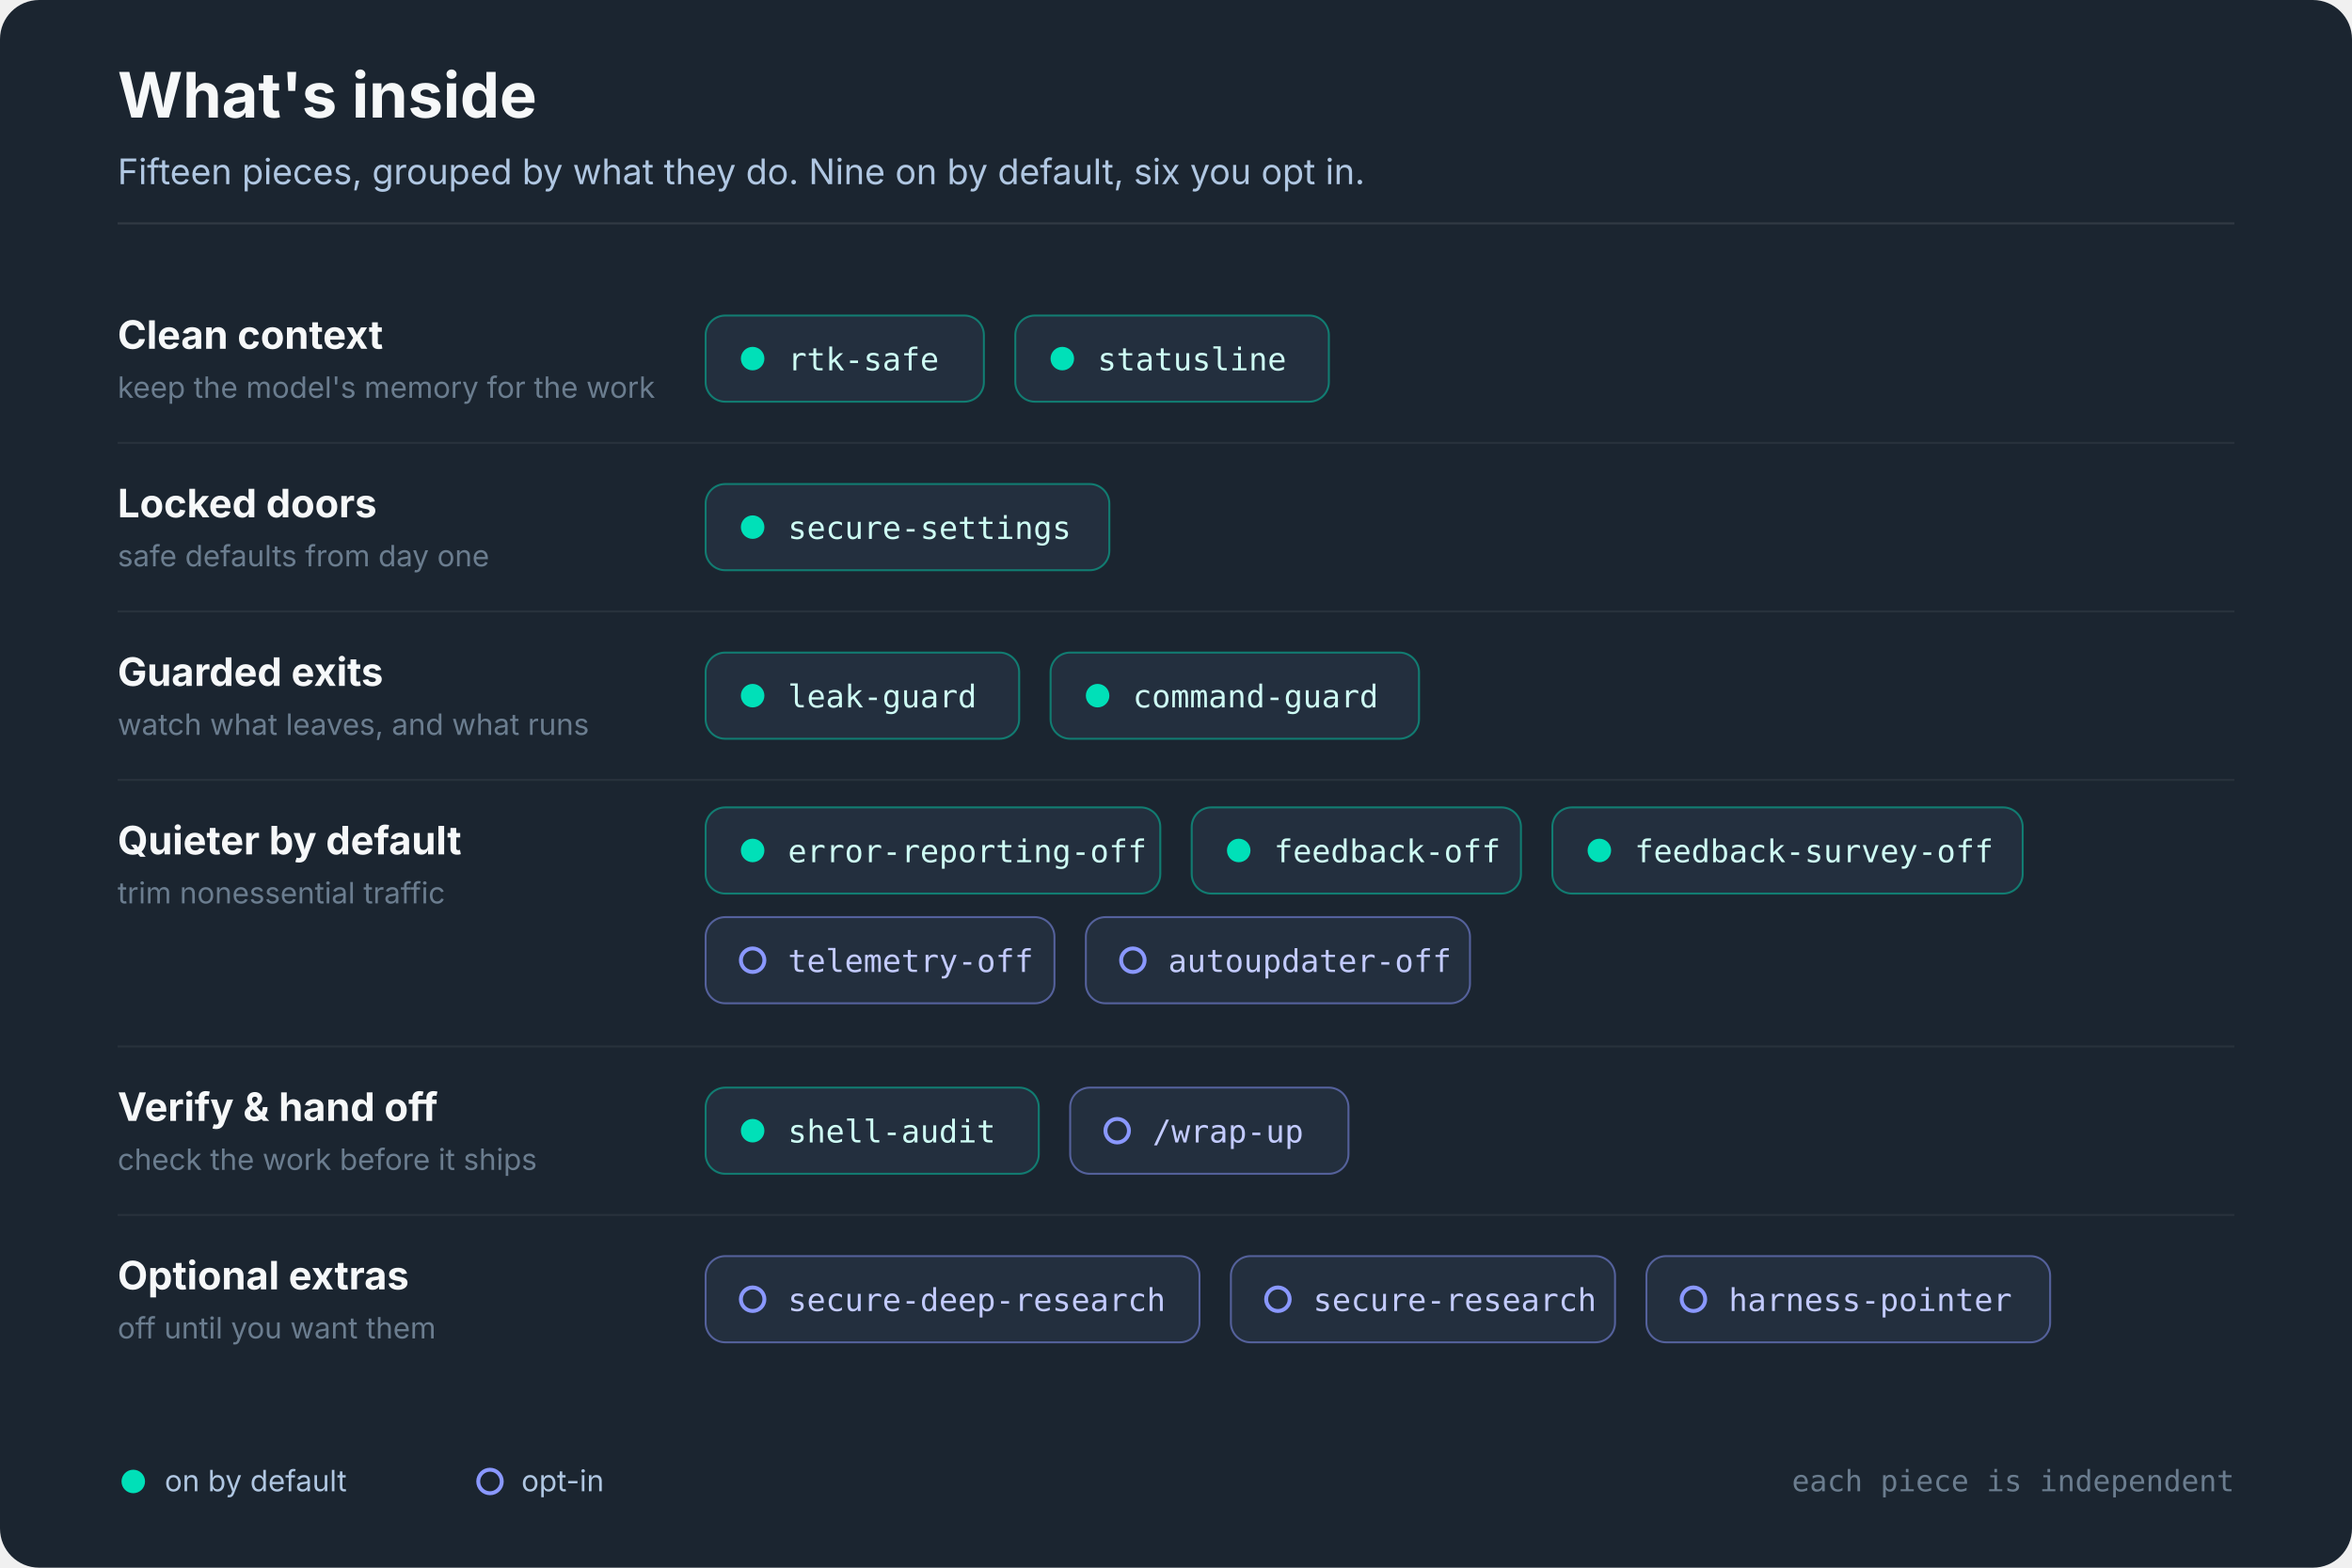
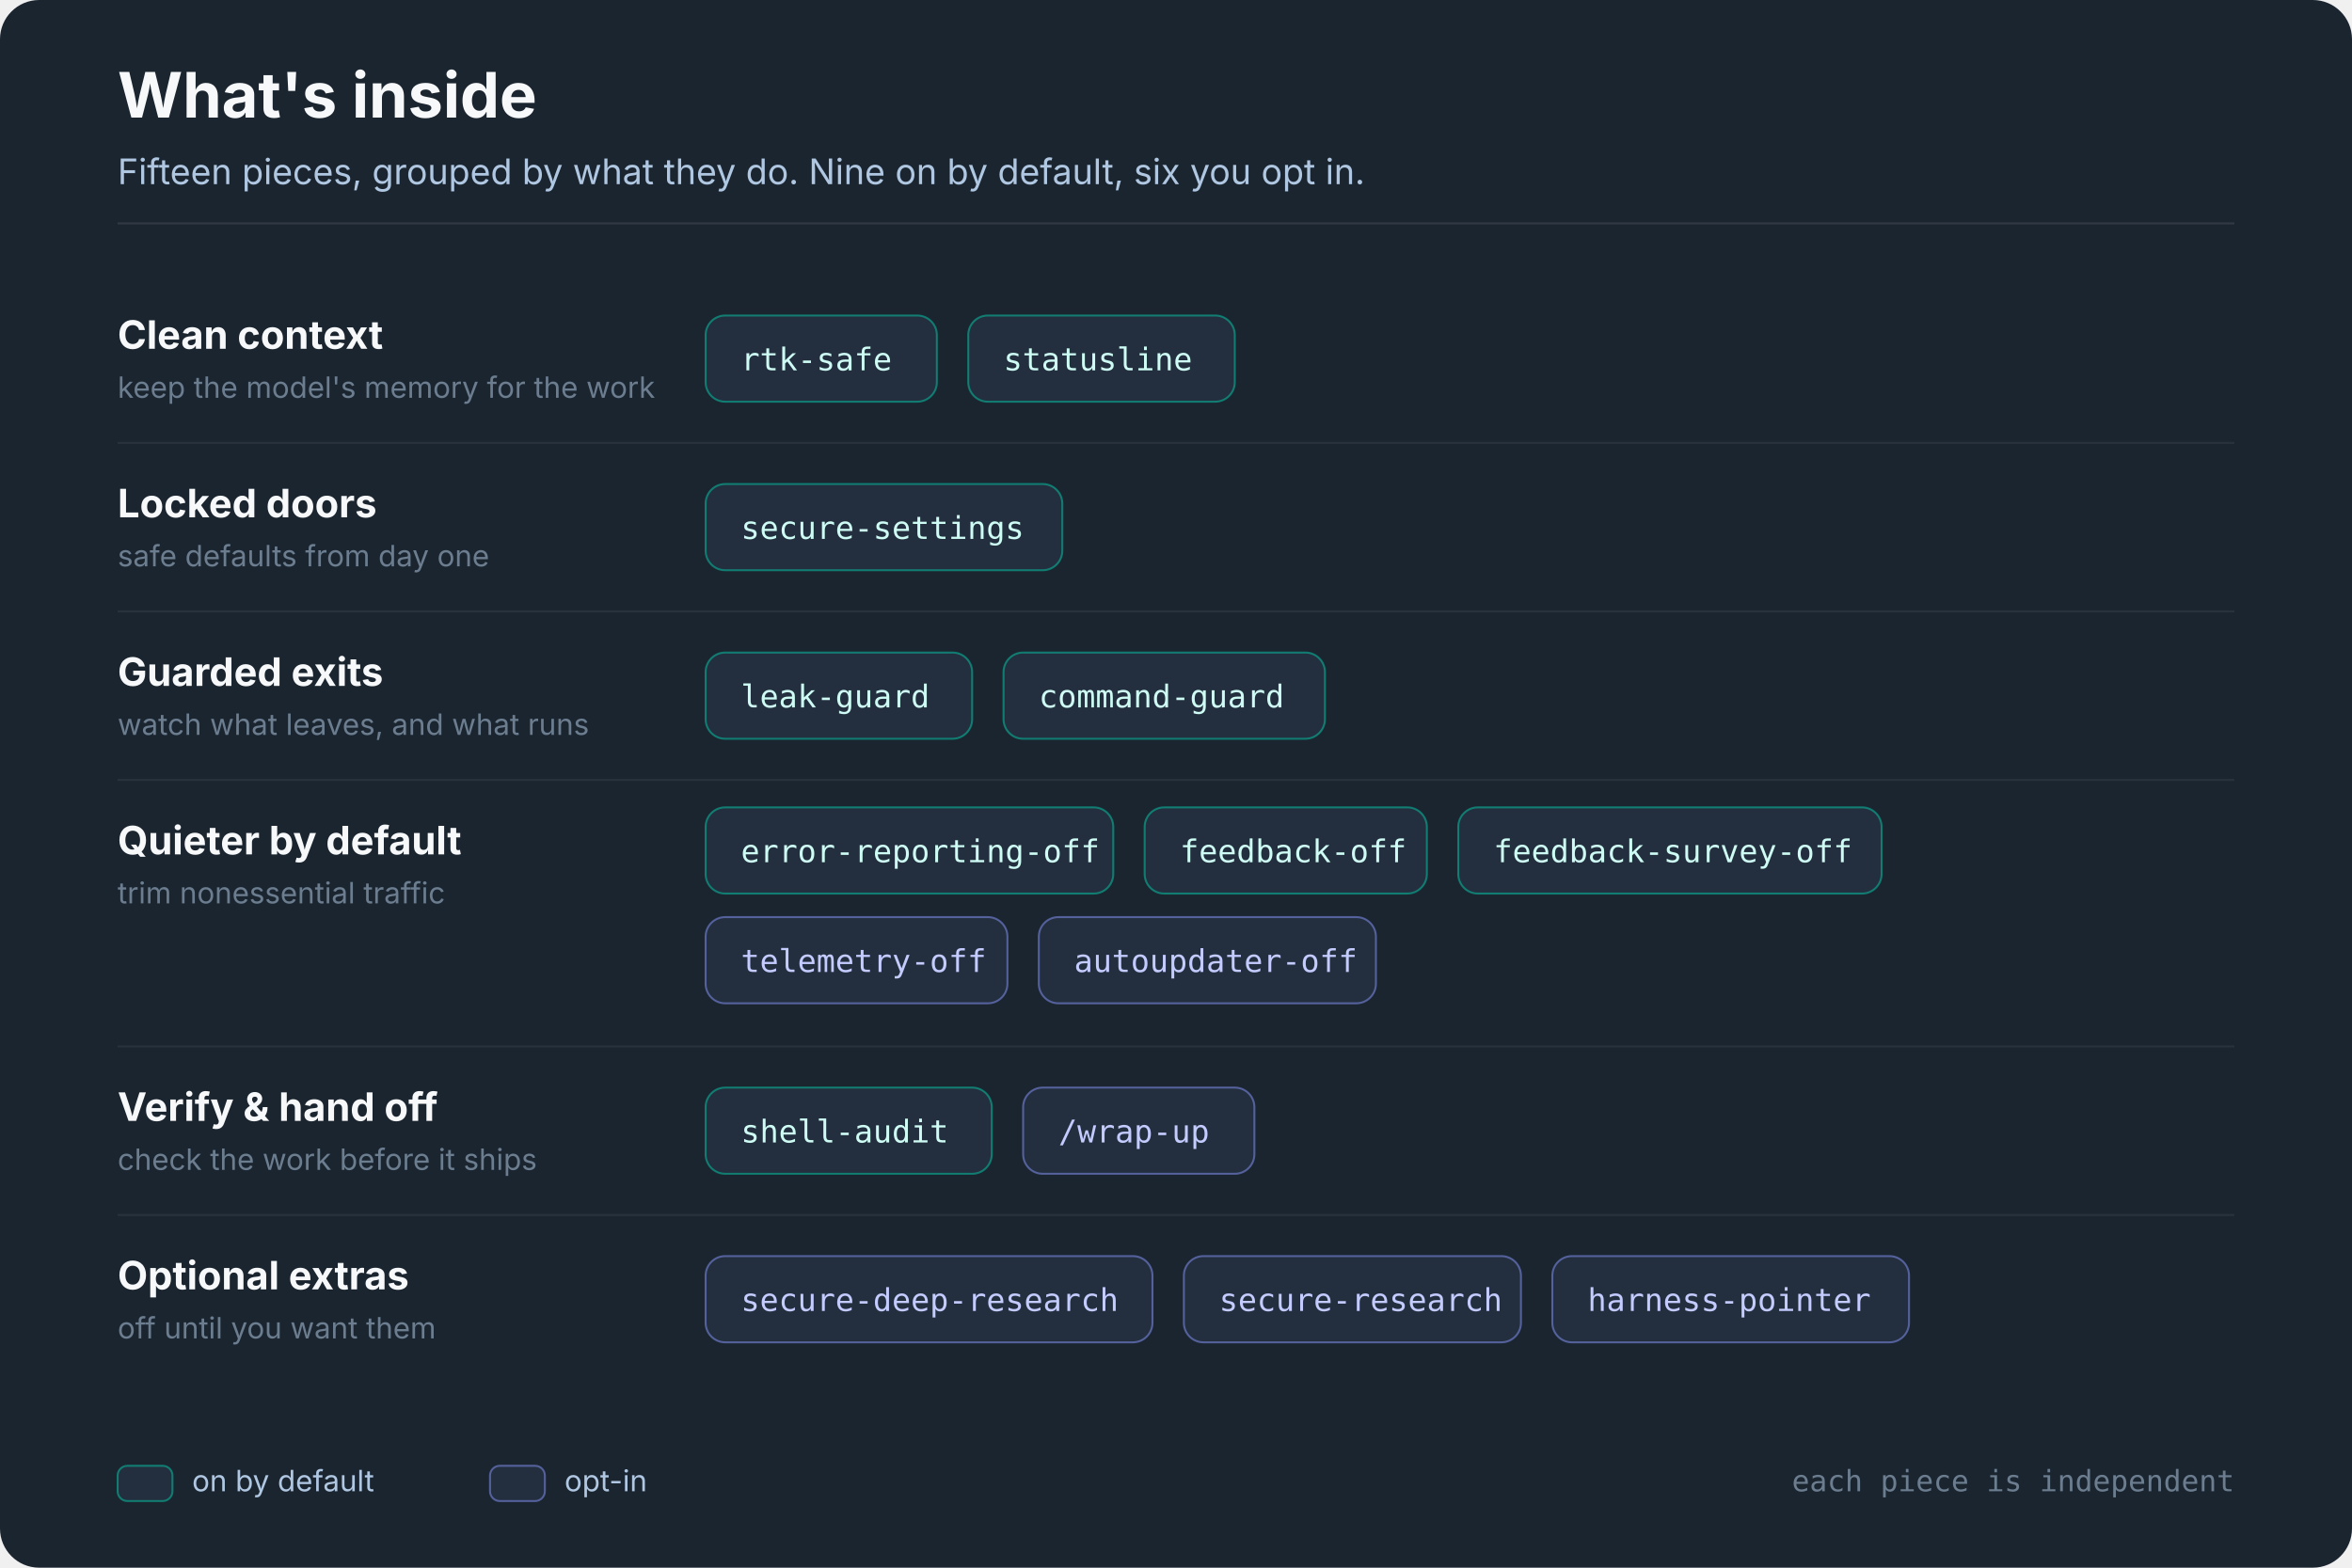
<svg xmlns="http://www.w3.org/2000/svg" viewBox="0 0 1200 800" font-family="system-ui, -apple-system, 'Segoe UI', sans-serif">
  <rect width="1200" height="800" rx="20" fill="#1B2530" />
  <text x="60" y="60" font-size="32" font-weight="700" fill="#F6F8F9">What's inside</text>
  <text x="60" y="94" font-size="18" fill="#B0C7E2">Fifteen pieces, grouped by what they do. Nine on by default, six you opt in.</text>
  <line x1="60" y1="114" x2="1140" y2="114" stroke="#FFFFFF" stroke-opacity="0.10" />
  <g font-size="16">
    <g transform="translate(0,140)">
      <text x="60" y="38" font-size="20" font-weight="700" fill="#F6F8F9">Clean context</text>
      <text x="60" y="63" font-size="15" fill="#6B7D8F">keep the model's memory for the work</text>
      <g transform="translate(360,21)">
-         <rect width="142" height="44" rx="10" fill="#232F3E" stroke="#00E0B8" stroke-opacity="0.45" />
-         <circle cx="24" cy="22" r="6" fill="#00E0B8" />
-         <text x="42" y="28" font-family="ui-monospace,'Geist Mono',monospace" fill="#CEFCF4">rtk-safe</text>
+         <rect width="118" height="44" rx="10" fill="#232F3E" stroke="#00E0B8" stroke-opacity="0.45" />
+         <text x="18" y="28" font-family="ui-monospace,'Geist Mono',monospace" fill="#CEFCF4">rtk-safe</text>
      </g>
-       <g transform="translate(518,21)">
-         <rect width="160" height="44" rx="10" fill="#232F3E" stroke="#00E0B8" stroke-opacity="0.45" />
-         <circle cx="24" cy="22" r="6" fill="#00E0B8" />
-         <text x="42" y="28" font-family="ui-monospace,'Geist Mono',monospace" fill="#CEFCF4">statusline</text>
+       <g transform="translate(494,21)">
+         <rect width="136" height="44" rx="10" fill="#232F3E" stroke="#00E0B8" stroke-opacity="0.45" />
+         <text x="18" y="28" font-family="ui-monospace,'Geist Mono',monospace" fill="#CEFCF4">statusline</text>
      </g>
    </g>
    <line x1="60" y1="226" x2="1140" y2="226" stroke="#FFFFFF" stroke-opacity="0.06" />
    <g transform="translate(0,226)">
      <text x="60" y="38" font-size="20" font-weight="700" fill="#F6F8F9">Locked doors</text>
      <text x="60" y="63" font-size="15" fill="#6B7D8F">safe defaults from day one</text>
      <g transform="translate(360,21)">
-         <rect width="206" height="44" rx="10" fill="#232F3E" stroke="#00E0B8" stroke-opacity="0.45" />
-         <circle cx="24" cy="22" r="6" fill="#00E0B8" />
-         <text x="42" y="28" font-family="ui-monospace,'Geist Mono',monospace" fill="#CEFCF4">secure-settings</text>
+         <rect width="182" height="44" rx="10" fill="#232F3E" stroke="#00E0B8" stroke-opacity="0.45" />
+         <text x="18" y="28" font-family="ui-monospace,'Geist Mono',monospace" fill="#CEFCF4">secure-settings</text>
      </g>
    </g>
    <line x1="60" y1="312" x2="1140" y2="312" stroke="#FFFFFF" stroke-opacity="0.06" />
    <g transform="translate(0,312)">
      <text x="60" y="38" font-size="20" font-weight="700" fill="#F6F8F9">Guarded exits</text>
      <text x="60" y="63" font-size="15" fill="#6B7D8F">watch what leaves, and what runs</text>
      <g transform="translate(360,21)">
-         <rect width="160" height="44" rx="10" fill="#232F3E" stroke="#00E0B8" stroke-opacity="0.45" />
-         <circle cx="24" cy="22" r="6" fill="#00E0B8" />
-         <text x="42" y="28" font-family="ui-monospace,'Geist Mono',monospace" fill="#CEFCF4">leak-guard</text>
+         <rect width="136" height="44" rx="10" fill="#232F3E" stroke="#00E0B8" stroke-opacity="0.45" />
+         <text x="18" y="28" font-family="ui-monospace,'Geist Mono',monospace" fill="#CEFCF4">leak-guard</text>
      </g>
-       <g transform="translate(536,21)">
-         <rect width="188" height="44" rx="10" fill="#232F3E" stroke="#00E0B8" stroke-opacity="0.45" />
-         <circle cx="24" cy="22" r="6" fill="#00E0B8" />
-         <text x="42" y="28" font-family="ui-monospace,'Geist Mono',monospace" fill="#CEFCF4">command-guard</text>
+       <g transform="translate(512,21)">
+         <rect width="164" height="44" rx="10" fill="#232F3E" stroke="#00E0B8" stroke-opacity="0.45" />
+         <text x="18" y="28" font-family="ui-monospace,'Geist Mono',monospace" fill="#CEFCF4">command-guard</text>
      </g>
    </g>
    <line x1="60" y1="398" x2="1140" y2="398" stroke="#FFFFFF" stroke-opacity="0.06" />
    <g transform="translate(0,398)">
      <text x="60" y="38" font-size="20" font-weight="700" fill="#F6F8F9">Quieter by default</text>
      <text x="60" y="63" font-size="15" fill="#6B7D8F">trim nonessential traffic</text>
      <g transform="translate(360,14)">
-         <rect width="232" height="44" rx="10" fill="#232F3E" stroke="#00E0B8" stroke-opacity="0.45" />
-         <circle cx="24" cy="22" r="6" fill="#00E0B8" />
-         <text x="42" y="28" font-family="ui-monospace,'Geist Mono',monospace" fill="#CEFCF4">error-reporting-off</text>
+         <rect width="208" height="44" rx="10" fill="#232F3E" stroke="#00E0B8" stroke-opacity="0.45" />
+         <text x="18" y="28" font-family="ui-monospace,'Geist Mono',monospace" fill="#CEFCF4">error-reporting-off</text>
      </g>
-       <g transform="translate(608,14)">
-         <rect width="168" height="44" rx="10" fill="#232F3E" stroke="#00E0B8" stroke-opacity="0.45" />
-         <circle cx="24" cy="22" r="6" fill="#00E0B8" />
-         <text x="42" y="28" font-family="ui-monospace,'Geist Mono',monospace" fill="#CEFCF4">feedback-off</text>
+       <g transform="translate(584,14)">
+         <rect width="144" height="44" rx="10" fill="#232F3E" stroke="#00E0B8" stroke-opacity="0.45" />
+         <text x="18" y="28" font-family="ui-monospace,'Geist Mono',monospace" fill="#CEFCF4">feedback-off</text>
      </g>
-       <g transform="translate(792,14)">
-         <rect width="240" height="44" rx="10" fill="#232F3E" stroke="#00E0B8" stroke-opacity="0.45" />
-         <circle cx="24" cy="22" r="6" fill="#00E0B8" />
-         <text x="42" y="28" font-family="ui-monospace,'Geist Mono',monospace" fill="#CEFCF4">feedback-survey-off</text>
+       <g transform="translate(744,14)">
+         <rect width="216" height="44" rx="10" fill="#232F3E" stroke="#00E0B8" stroke-opacity="0.45" />
+         <text x="18" y="28" font-family="ui-monospace,'Geist Mono',monospace" fill="#CEFCF4">feedback-survey-off</text>
      </g>
      <g transform="translate(360,70)">
-         <rect width="178" height="44" rx="10" fill="#232F3E" stroke="#8A98FF" stroke-opacity="0.5" />
-         <circle cx="24" cy="22" r="6" fill="none" stroke="#8A98FF" stroke-width="2" />
-         <text x="42" y="28" font-family="ui-monospace,'Geist Mono',monospace" fill="#C3CBFF">telemetry-off</text>
+         <rect width="154" height="44" rx="10" fill="#232F3E" stroke="#8A98FF" stroke-opacity="0.5" />
+         <text x="18" y="28" font-family="ui-monospace,'Geist Mono',monospace" fill="#C3CBFF">telemetry-off</text>
      </g>
-       <g transform="translate(554,70)">
-         <rect width="196" height="44" rx="10" fill="#232F3E" stroke="#8A98FF" stroke-opacity="0.5" />
-         <circle cx="24" cy="22" r="6" fill="none" stroke="#8A98FF" stroke-width="2" />
-         <text x="42" y="28" font-family="ui-monospace,'Geist Mono',monospace" fill="#C3CBFF">autoupdater-off</text>
+       <g transform="translate(530,70)">
+         <rect width="172" height="44" rx="10" fill="#232F3E" stroke="#8A98FF" stroke-opacity="0.5" />
+         <text x="18" y="28" font-family="ui-monospace,'Geist Mono',monospace" fill="#C3CBFF">autoupdater-off</text>
      </g>
    </g>
    <line x1="60" y1="534" x2="1140" y2="534" stroke="#FFFFFF" stroke-opacity="0.06" />
    <g transform="translate(0,534)">
      <text x="60" y="38" font-size="20" font-weight="700" fill="#F6F8F9">Verify &amp; hand off</text>
      <text x="60" y="63" font-size="15" fill="#6B7D8F">check the work before it ships</text>
      <g transform="translate(360,21)">
-         <rect width="170" height="44" rx="10" fill="#232F3E" stroke="#00E0B8" stroke-opacity="0.45" />
-         <circle cx="24" cy="22" r="6" fill="#00E0B8" />
-         <text x="42" y="28" font-family="ui-monospace,'Geist Mono',monospace" fill="#CEFCF4">shell-audit</text>
+         <rect width="146" height="44" rx="10" fill="#232F3E" stroke="#00E0B8" stroke-opacity="0.45" />
+         <text x="18" y="28" font-family="ui-monospace,'Geist Mono',monospace" fill="#CEFCF4">shell-audit</text>
      </g>
-       <g transform="translate(546,21)">
-         <rect width="142" height="44" rx="10" fill="#232F3E" stroke="#8A98FF" stroke-opacity="0.5" />
-         <circle cx="24" cy="22" r="6" fill="none" stroke="#8A98FF" stroke-width="2" />
-         <text x="42" y="28" font-family="ui-monospace,'Geist Mono',monospace" fill="#C3CBFF">/wrap-up</text>
+       <g transform="translate(522,21)">
+         <rect width="118" height="44" rx="10" fill="#232F3E" stroke="#8A98FF" stroke-opacity="0.5" />
+         <text x="18" y="28" font-family="ui-monospace,'Geist Mono',monospace" fill="#C3CBFF">/wrap-up</text>
      </g>
    </g>
    <line x1="60" y1="620" x2="1140" y2="620" stroke="#FFFFFF" stroke-opacity="0.06" />
    <g transform="translate(0,620)">
      <text x="60" y="38" font-size="20" font-weight="700" fill="#F6F8F9">Optional extras</text>
      <text x="60" y="63" font-size="15" fill="#6B7D8F">off until you want them</text>
      <g transform="translate(360,21)">
-         <rect width="252" height="44" rx="10" fill="#232F3E" stroke="#8A98FF" stroke-opacity="0.5" />
-         <circle cx="24" cy="22" r="6" fill="none" stroke="#8A98FF" stroke-width="2" />
-         <text x="42" y="28" font-family="ui-monospace,'Geist Mono',monospace" fill="#C3CBFF">secure-deep-research</text>
+         <rect width="228" height="44" rx="10" fill="#232F3E" stroke="#8A98FF" stroke-opacity="0.5" />
+         <text x="18" y="28" font-family="ui-monospace,'Geist Mono',monospace" fill="#C3CBFF">secure-deep-research</text>
      </g>
-       <g transform="translate(628,21)">
-         <rect width="196" height="44" rx="10" fill="#232F3E" stroke="#8A98FF" stroke-opacity="0.5" />
-         <circle cx="24" cy="22" r="6" fill="none" stroke="#8A98FF" stroke-width="2" />
-         <text x="42" y="28" font-family="ui-monospace,'Geist Mono',monospace" fill="#C3CBFF">secure-research</text>
+       <g transform="translate(604,21)">
+         <rect width="172" height="44" rx="10" fill="#232F3E" stroke="#8A98FF" stroke-opacity="0.5" />
+         <text x="18" y="28" font-family="ui-monospace,'Geist Mono',monospace" fill="#C3CBFF">secure-research</text>
      </g>
-       <g transform="translate(840,21)">
-         <rect width="206" height="44" rx="10" fill="#232F3E" stroke="#8A98FF" stroke-opacity="0.5" />
-         <circle cx="24" cy="22" r="6" fill="none" stroke="#8A98FF" stroke-width="2" />
-         <text x="42" y="28" font-family="ui-monospace,'Geist Mono',monospace" fill="#C3CBFF">harness-pointer</text>
+       <g transform="translate(792,21)">
+         <rect width="182" height="44" rx="10" fill="#232F3E" stroke="#8A98FF" stroke-opacity="0.5" />
+         <text x="18" y="28" font-family="ui-monospace,'Geist Mono',monospace" fill="#C3CBFF">harness-pointer</text>
      </g>
    </g>
  </g>
  <g transform="translate(60,760)" font-size="15">
-     <circle cx="8" cy="-4" r="6" fill="#00E0B8" />
-     <text x="24" y="1" fill="#B0C7E2">on by default</text>
-     <circle cx="190" cy="-4" r="6" fill="none" stroke="#8A98FF" stroke-width="2" />
-     <text x="206" y="1" fill="#B0C7E2">opt-in</text>
+     <rect x="0" y="-12" width="28" height="18" rx="5" fill="#232F3E" stroke="#00E0B8" stroke-opacity="0.45" />
+     <text x="38" y="1" fill="#B0C7E2">on by default</text>
+     <rect x="190" y="-12" width="28" height="18" rx="5" fill="#232F3E" stroke="#8A98FF" stroke-opacity="0.5" />
+     <text x="228" y="1" fill="#B0C7E2">opt-in</text>
    <text x="1080" y="1" text-anchor="end" font-family="ui-monospace,'Geist Mono',monospace" fill="#6B7D8F">each piece is independent</text>
  </g>
</svg>
